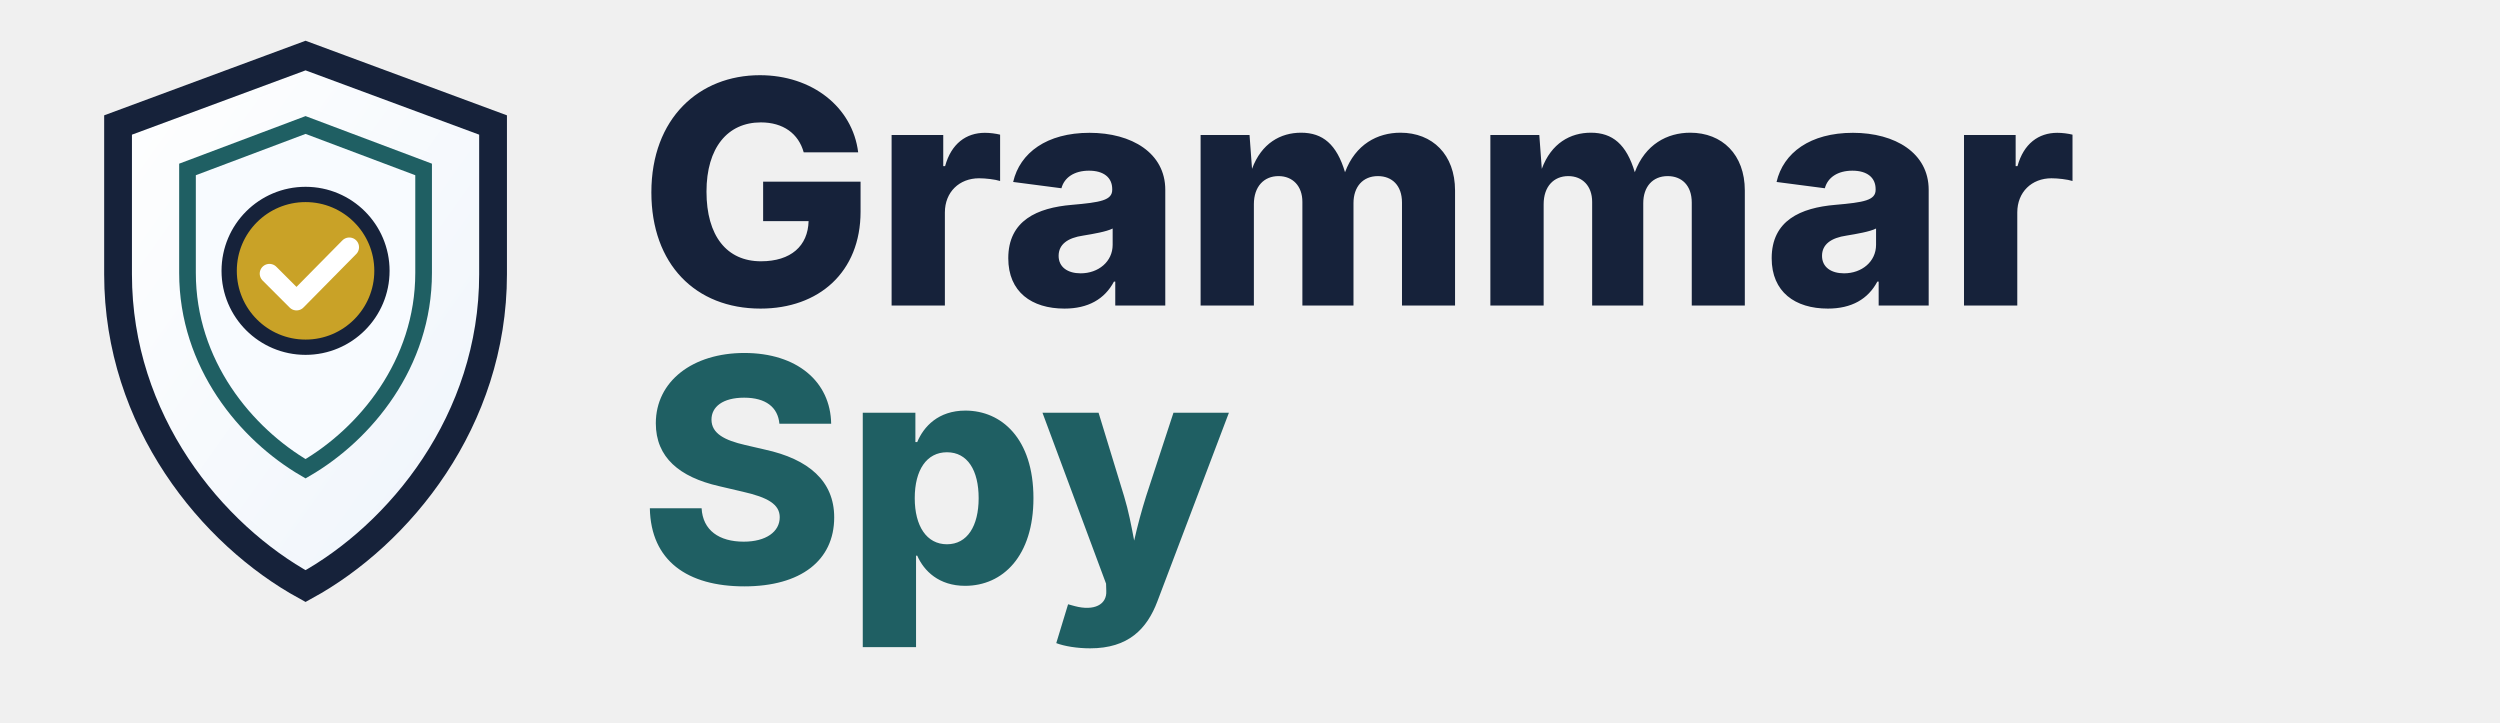
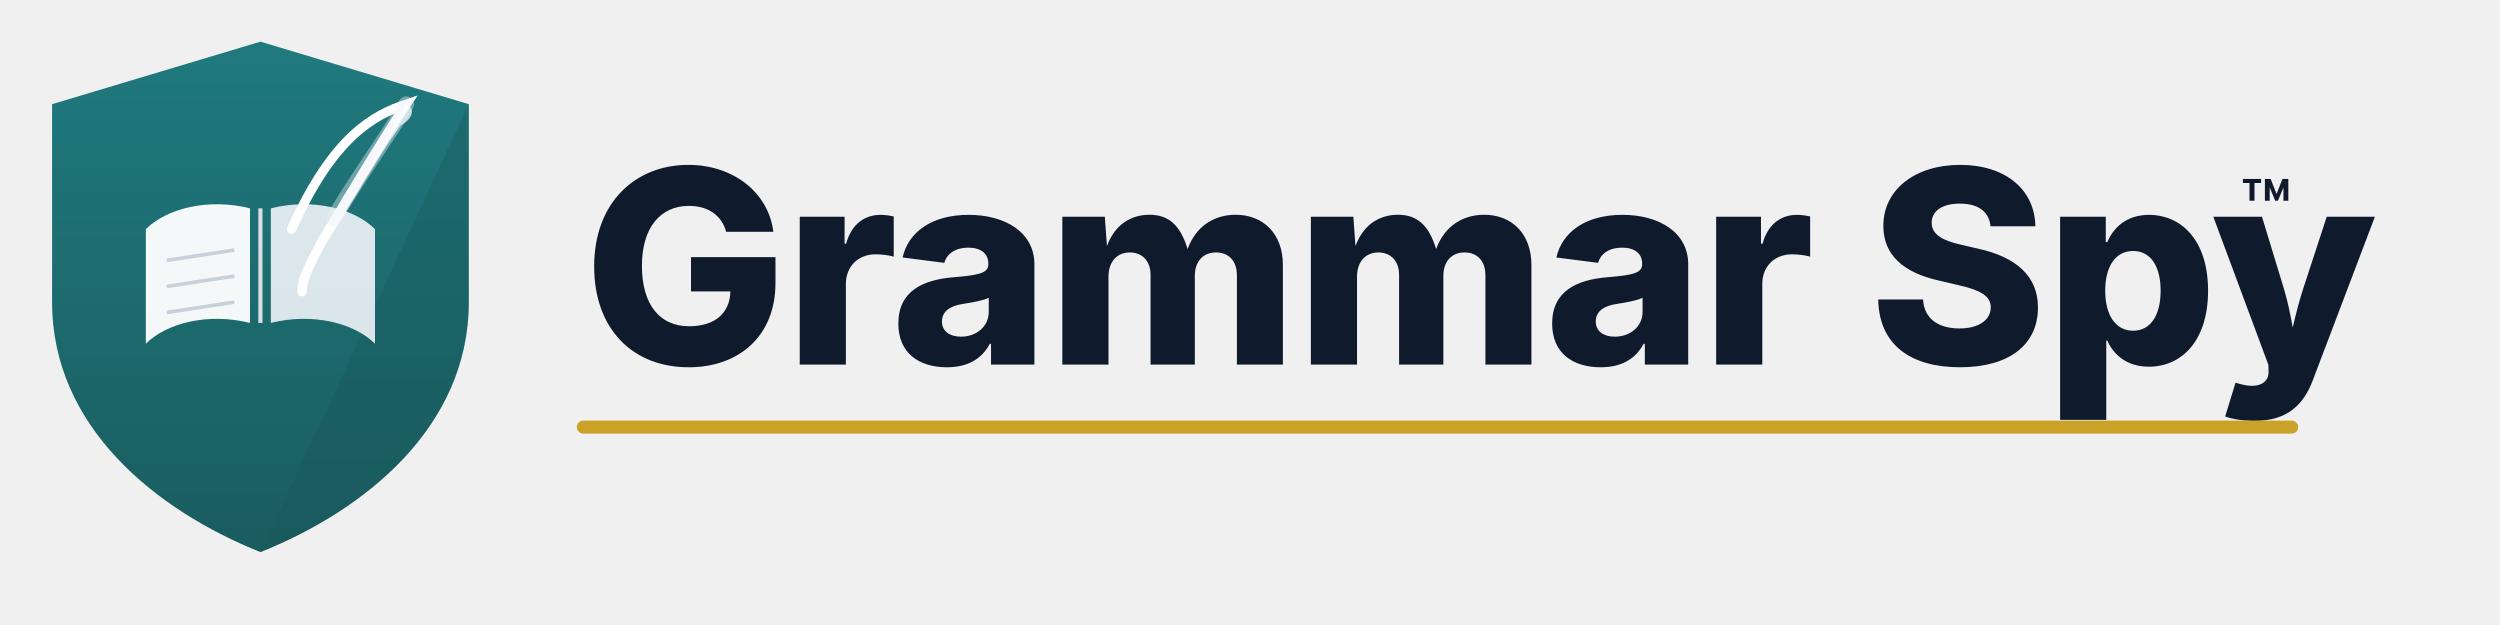
- <svg xmlns="http://www.w3.org/2000/svg" width="360" height="104" viewBox="0 0 360 104" role="img" aria-labelledby="title desc">
+ <svg xmlns="http://www.w3.org/2000/svg" width="480" height="120" viewBox="0 0 480 120" role="img" aria-labelledby="title desc">
  <defs>
-     <linearGradient id="shieldFill" x1="0%" y1="0%" x2="100%" y2="100%">
-       <stop offset="0%" stop-color="#ffffff" />
-       <stop offset="100%" stop-color="#eef4fb" />
+     <linearGradient id="shieldGrad" x1="0" y1="0" x2="0" y2="1">
+       <stop offset="0%" stop-color="#1f7a7e" />
+       <stop offset="100%" stop-color="#1a5c5f" />
    </linearGradient>
  </defs>
-   <g transform="translate(6 6)">
-     <path d="M38 2l27 10v21.5c0 21.1-13.5 37.5-27 44.9C24.5 71 11 54.6 11 33.5V12z" fill="url(#shieldFill)" stroke="#16223a" stroke-width="4" />
-     <path d="M38 12l17 6.4v14.9c0 13.1-8.4 23.2-17 28.2-8.6-5-17-15.1-17-28.2V18.4z" fill="#f8fbff" stroke="#1f5f63" stroke-width="2.4" />
-     <circle cx="38" cy="33" r="11" fill="#c9a227" stroke="#16223a" stroke-width="2.2" />
-     <path d="M32.8 33.4l3.9 3.9 7.6-7.7" fill="none" stroke="#ffffff" stroke-width="2.8" stroke-linecap="round" stroke-linejoin="round" />
+   <path d="M50 8 L90 20 V58 C90 82 70 98 50 106 C30 98 10 82 10 58 V20 Z" fill="url(#shieldGrad)" />
+   <path d="M50 106 L90 20 V58 C90 82 70 98 50 106Z" fill="#18575a" opacity="0.35" />
+   <g transform="translate(50,54)">
+     <path d="M-2 -14 C-10 -16 -18 -14 -22 -10 L-22 12 C-18 8 -10 6 -2 8 Z" fill="#ffffff" opacity="0.95" />
+     <path d="M2 -14 C10 -16 18 -14 22 -10 L22 12 C18 8 10 6 2 8 Z" fill="#f0f4f8" opacity="0.9" />
+     <line x1="0" y1="-14" x2="0" y2="8" stroke="#d9dee6" stroke-width="0.8" />
+     <line x1="-18" y1="-4" x2="-5" y2="-6" stroke="#c8d0da" stroke-width="0.7" />
+     <line x1="-18" y1="1" x2="-5" y2="-1" stroke="#c8d0da" stroke-width="0.7" />
+     <line x1="-18" y1="6" x2="-5" y2="4" stroke="#c8d0da" stroke-width="0.7" />
  </g>
-   <text x="92" y="44" font-family="Inter,Segoe UI,Arial,sans-serif" font-weight="800" font-size="45" fill="#16223a">Grammar</text>
-   <text x="92" y="84" font-family="Inter,Segoe UI,Arial,sans-serif" font-weight="800" font-size="45" fill="#1f5f63">Spy</text>
+   <g transform="translate(50,54)">
+     <path d="M6 -10 C14 -28 22 -32 28 -34 C24 -28 18 -18 12 -8 C10 -4 8 -1 8 2" fill="none" stroke="#ffffff" stroke-width="1.8" stroke-linecap="round" />
+     <path d="M28 -34 C26 -30 20 -22 14 -12" fill="none" stroke="#e8edf4" stroke-width="3" stroke-linecap="round" opacity="0.4" />
+     <path d="M28 -34 C30 -33 29 -31 27 -30 C24 -26 18 -16 12 -6" fill="#ffffff" opacity="0.7" />
+   </g>
+   <text x="112" y="70" font-family="Inter,'Segoe UI',Arial,sans-serif" font-weight="800" font-size="52" letter-spacing="-0.5" fill="#0f1b2d">Grammar Spy</text>
+   <text x="430" y="46" font-family="Inter,'Segoe UI',Arial,sans-serif" font-weight="600" font-size="16" fill="#0f1b2d">™</text>
+   <line x1="112" y1="82" x2="440" y2="82" stroke="#c9a227" stroke-width="2.5" stroke-linecap="round" />
</svg>
